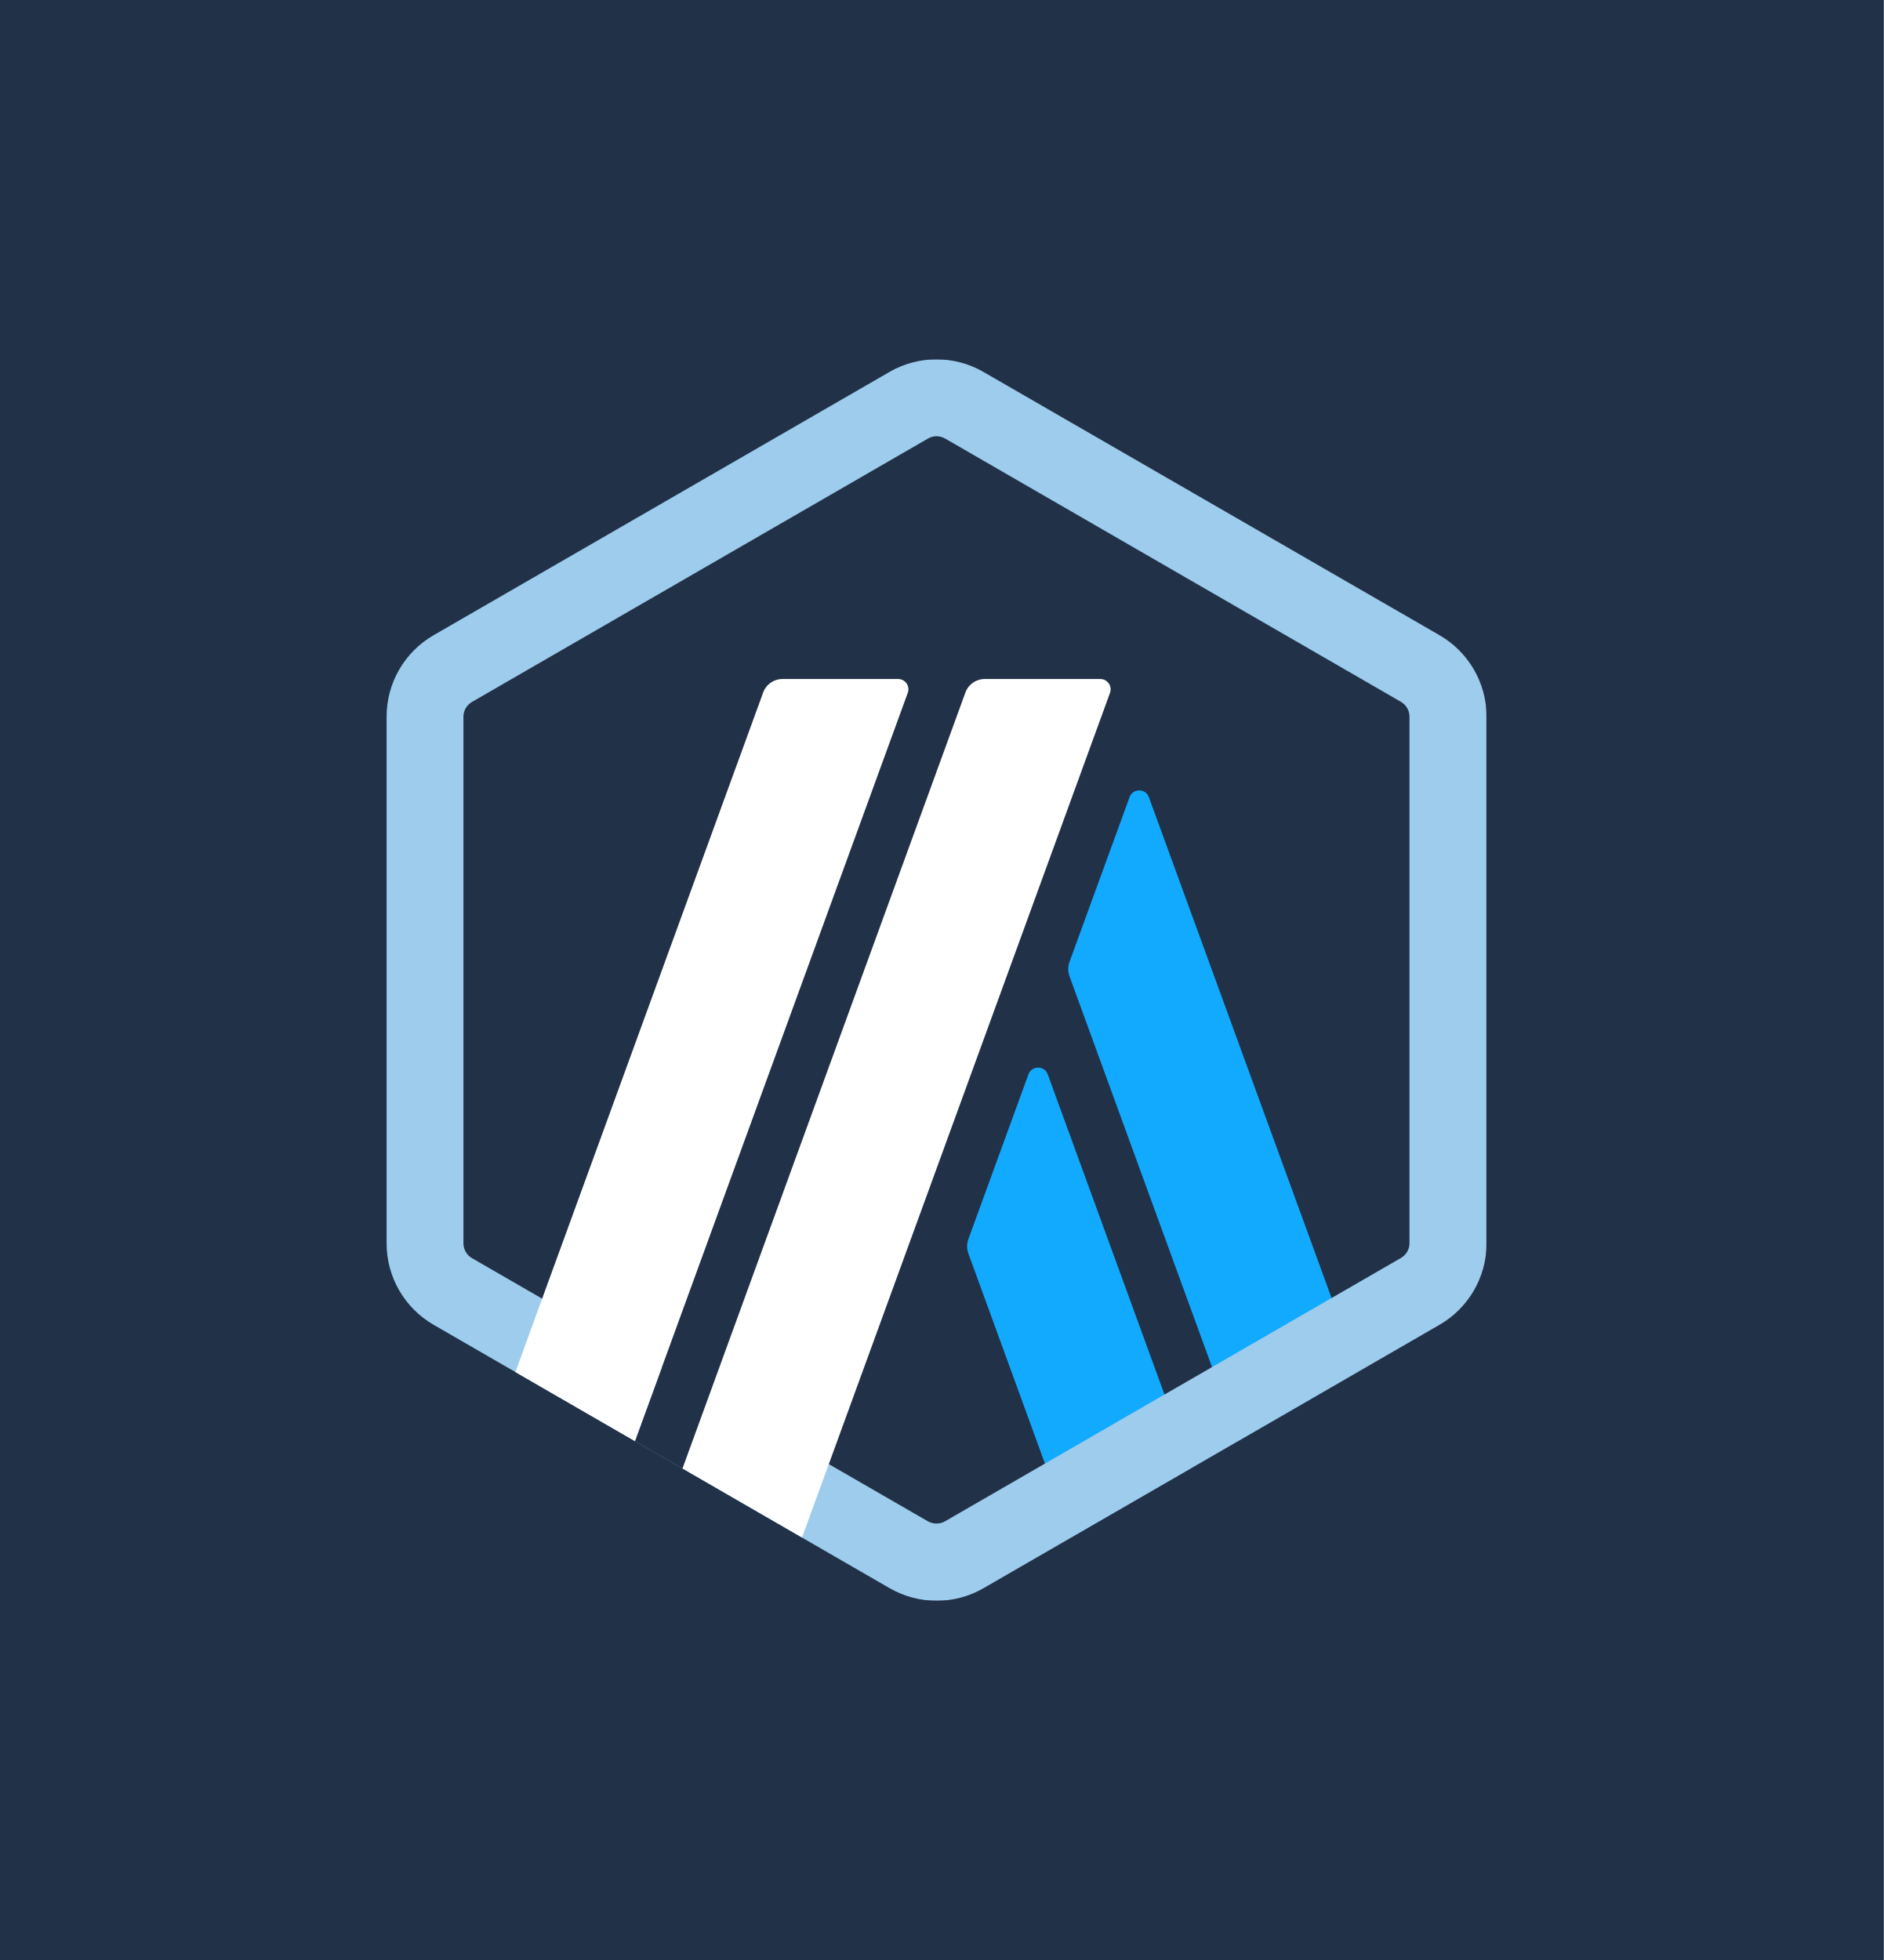
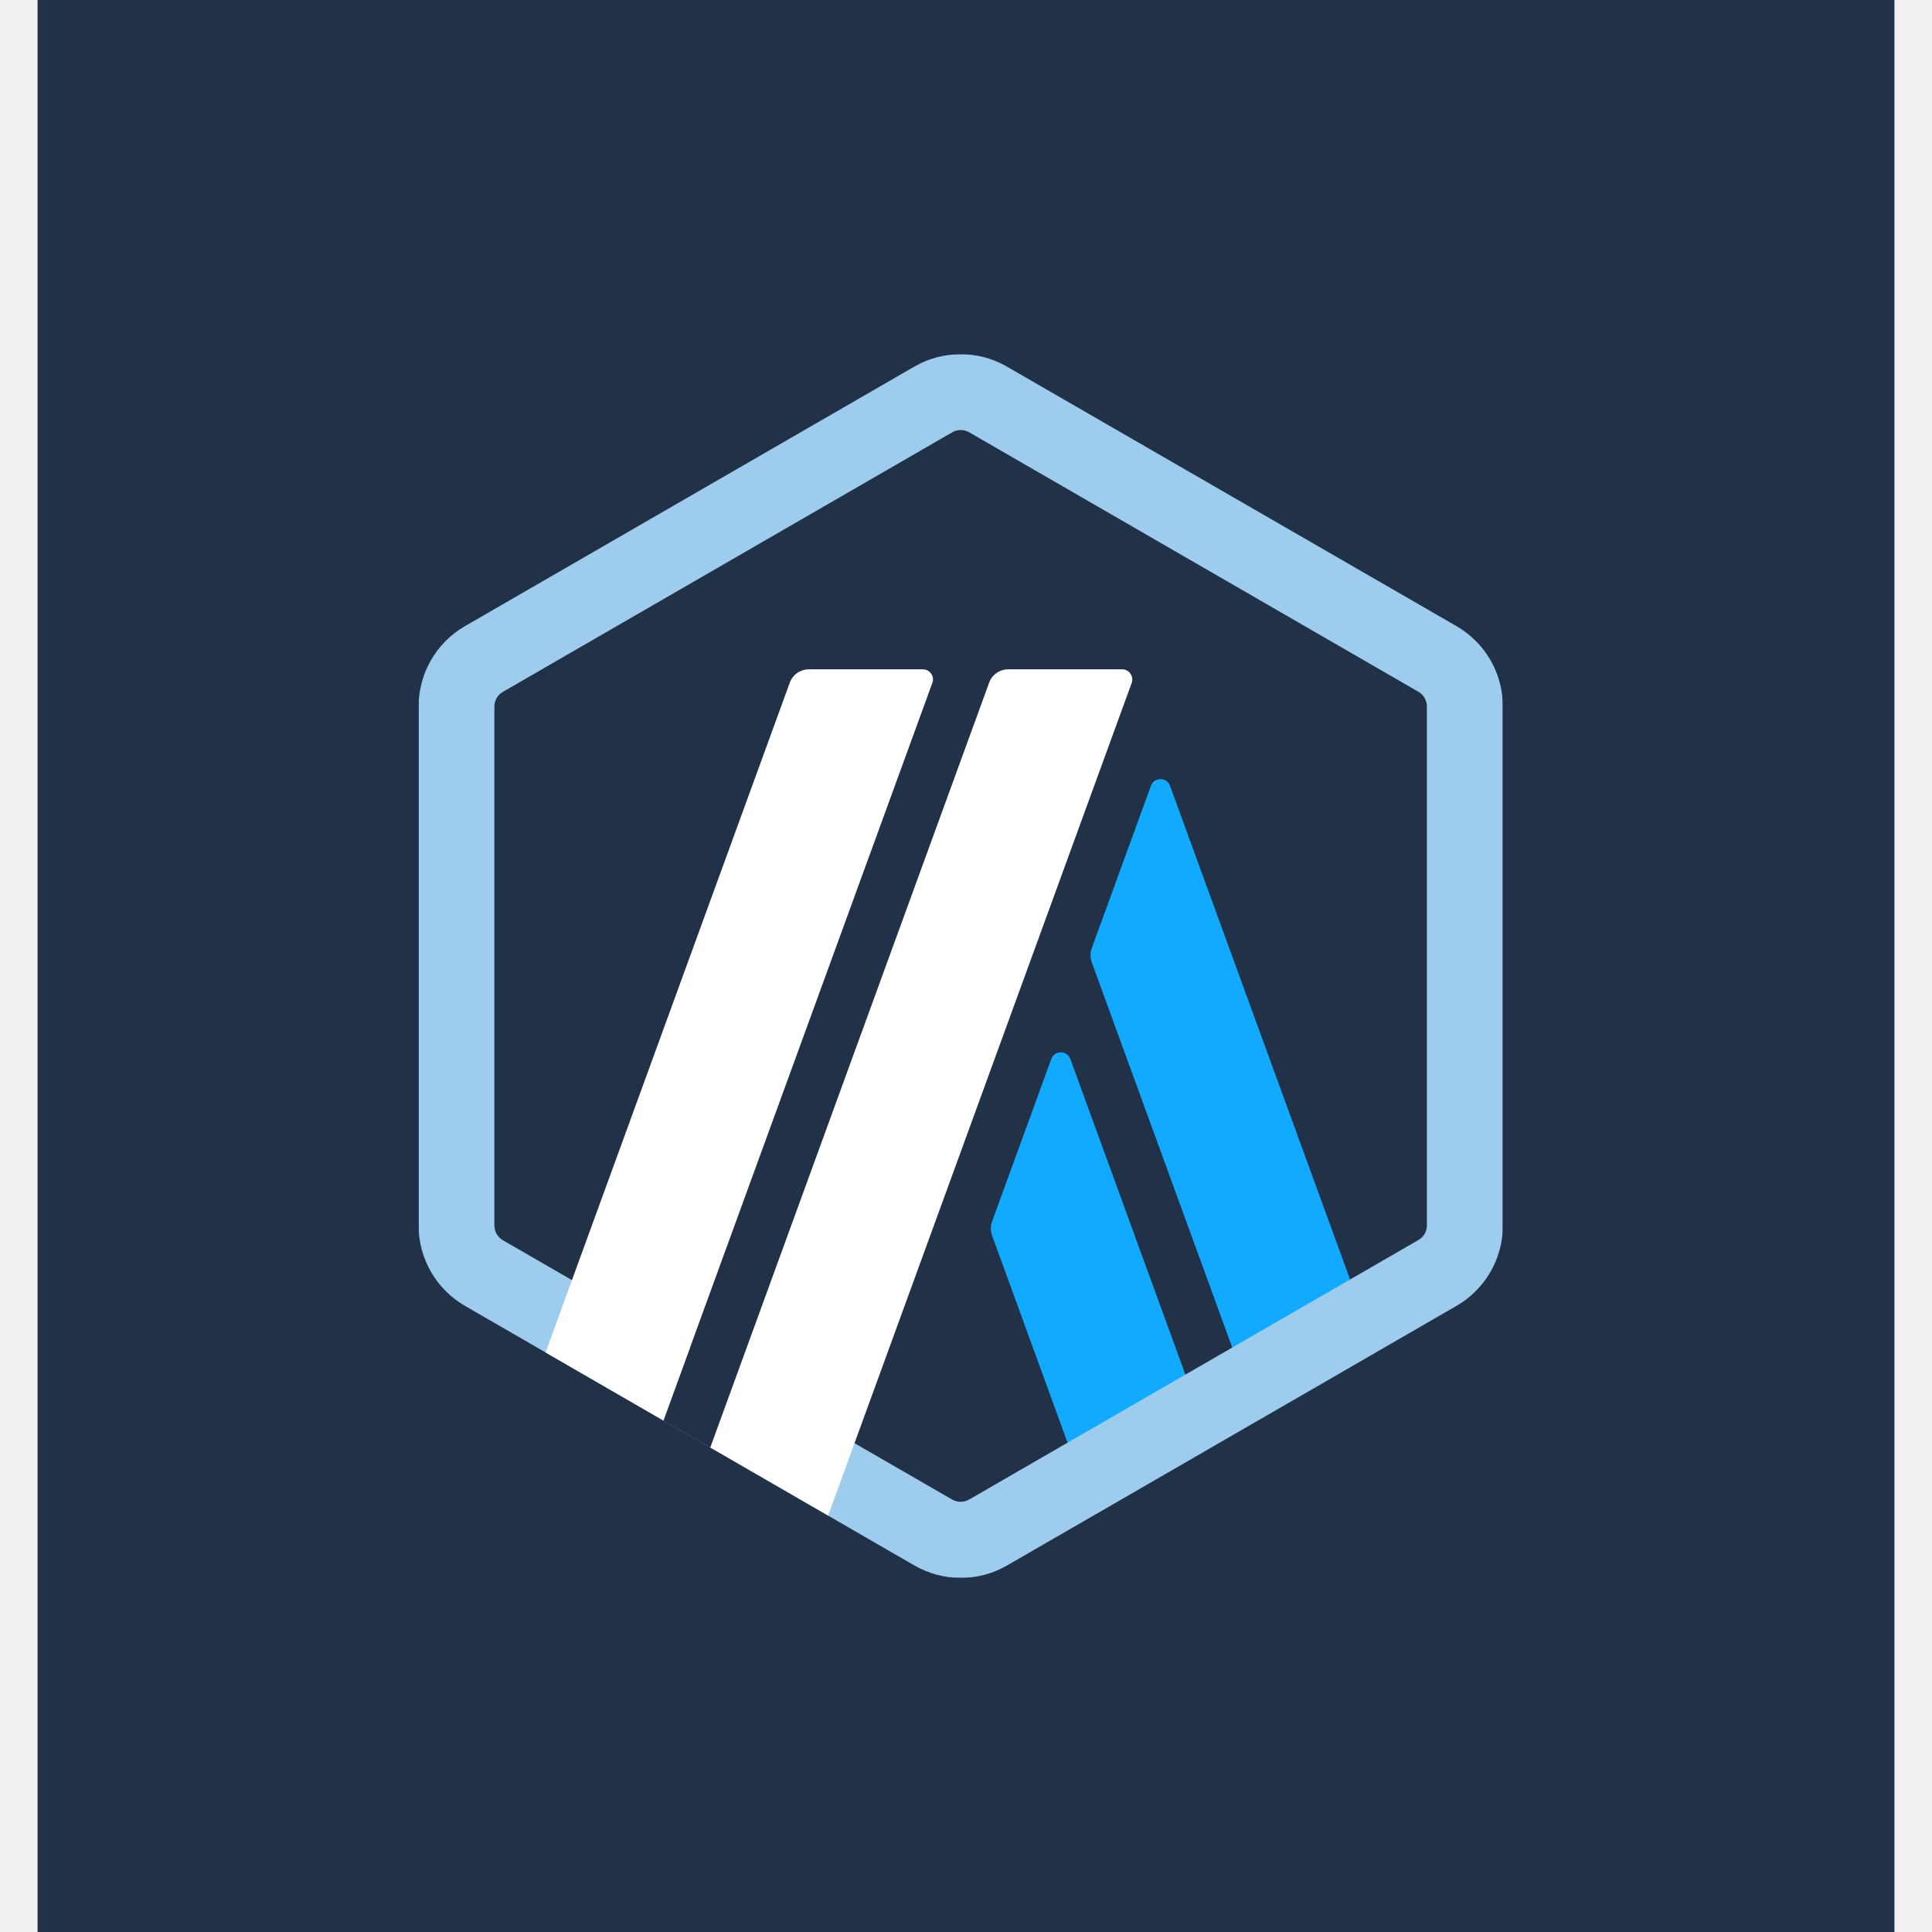
- <svg xmlns="http://www.w3.org/2000/svg" width="346" height="360" viewBox="0 0 346 360" fill="none">
+ <svg xmlns="http://www.w3.org/2000/svg" width="256" height="256" viewBox="-7 0 360 360" fill="none">
  <rect width="346" height="360" fill="#213147" />
  <mask id="mask0_2614_45487" style="mask-type:luminance" maskUnits="userSpaceOnUse" x="71" y="66" width="202" height="228">
    <path d="M273 66H71V294H273V66Z" fill="white" />
  </mask>
  <g mask="url(#mask0_2614_45487)">
    <path d="M78.668 135.307V224.693C78.668 230.4 81.717 235.676 86.654 238.52L164.032 283.222C168.969 286.066 175.048 286.066 179.986 283.222L257.363 238.52C262.301 235.676 265.35 230.4 265.35 224.693V135.307C265.35 129.6 262.301 124.324 257.363 121.479L179.986 76.778C175.048 73.933 168.969 73.933 164.032 76.778L86.636 121.479C81.698 124.324 78.668 129.6 78.668 135.307Z" fill="#213147" />
    <path d="M188.889 197.337L177.853 227.612C177.554 228.454 177.554 229.371 177.853 230.213L196.838 282.306L218.796 269.62L192.442 197.337C191.844 195.672 189.487 195.672 188.889 197.337Z" fill="#12AAFF" />
    <path d="M211.015 146.423C210.416 144.758 208.059 144.758 207.461 146.423L196.426 176.698C196.126 177.54 196.126 178.457 196.426 179.299L227.53 264.586L249.488 251.9L211.015 146.423Z" fill="#12AAFF" />
    <path d="M172 80.127C172.542 80.127 173.085 80.277 173.571 80.539L257.308 128.908C258.28 129.47 258.879 130.517 258.879 131.621V228.341C258.879 229.464 258.28 230.493 257.308 231.054L173.571 279.424C173.104 279.704 172.542 279.835 172 279.835C171.458 279.835 170.915 279.686 170.429 279.424L86.692 231.092C85.72 230.53 85.121 229.483 85.121 228.379V131.64C85.121 130.517 85.72 129.488 86.692 128.927L170.429 80.558C170.915 80.277 171.458 80.127 172 80.127ZM172 66C169.026 66 166.034 66.767 163.359 68.32L79.641 116.671C74.292 119.758 71 125.465 71 131.64V228.36C71 234.535 74.292 240.242 79.641 243.329L163.378 291.698C166.052 293.233 169.026 294.019 172.019 294.019C174.993 294.019 177.985 293.252 180.66 291.698L264.396 243.329C269.746 240.242 273.037 234.535 273.037 228.36V131.64C273.037 125.465 269.746 119.758 264.396 116.671L180.641 68.32C177.966 66.767 174.974 66 172 66Z" fill="#9DCCED" />
    <path d="M116.619 264.699L124.325 243.592L139.83 256.484L125.335 269.732L116.619 264.699Z" fill="#213147" />
    <path d="M164.949 124.717H143.72C142.13 124.717 140.709 125.708 140.166 127.205L94.66 252.011L116.618 264.698L166.726 127.262C167.193 126.027 166.277 124.717 164.949 124.717Z" fill="white" />
    <path d="M202.095 124.717H180.866C179.276 124.717 177.855 125.708 177.312 127.205L125.354 269.712L147.312 282.399L203.872 127.262C204.321 126.027 203.404 124.717 202.095 124.717Z" fill="white" />
  </g>
</svg>
